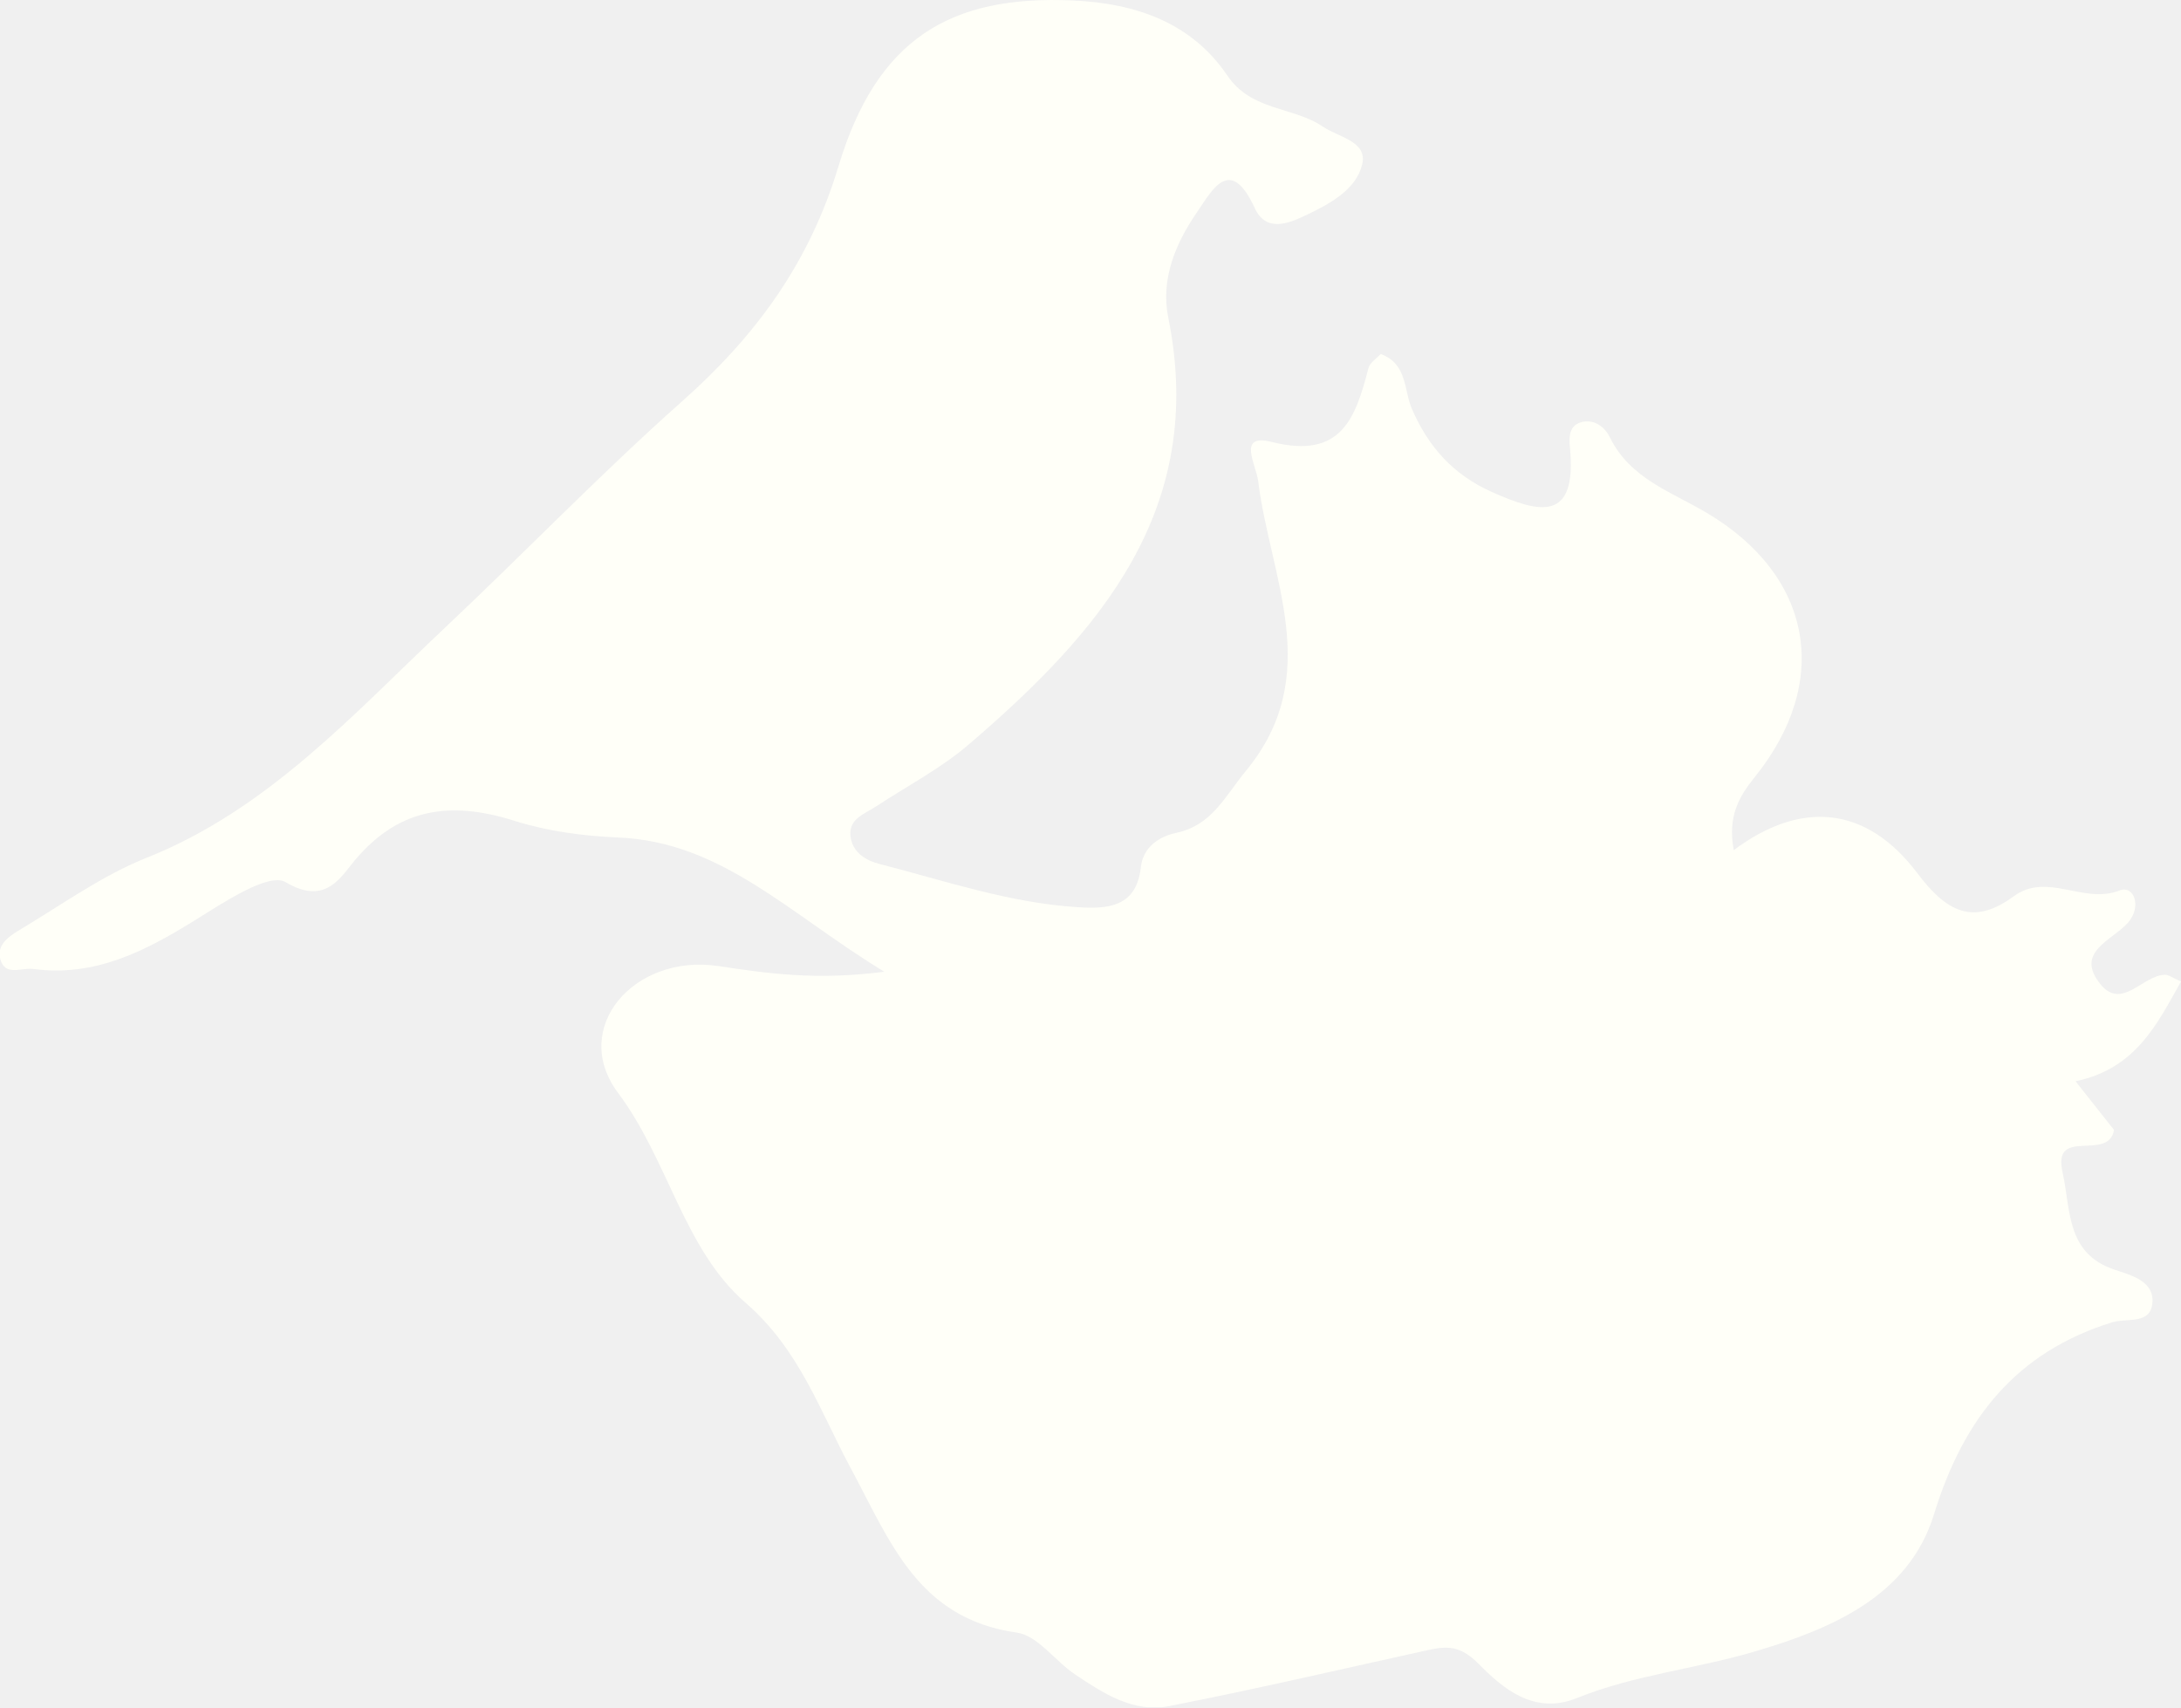
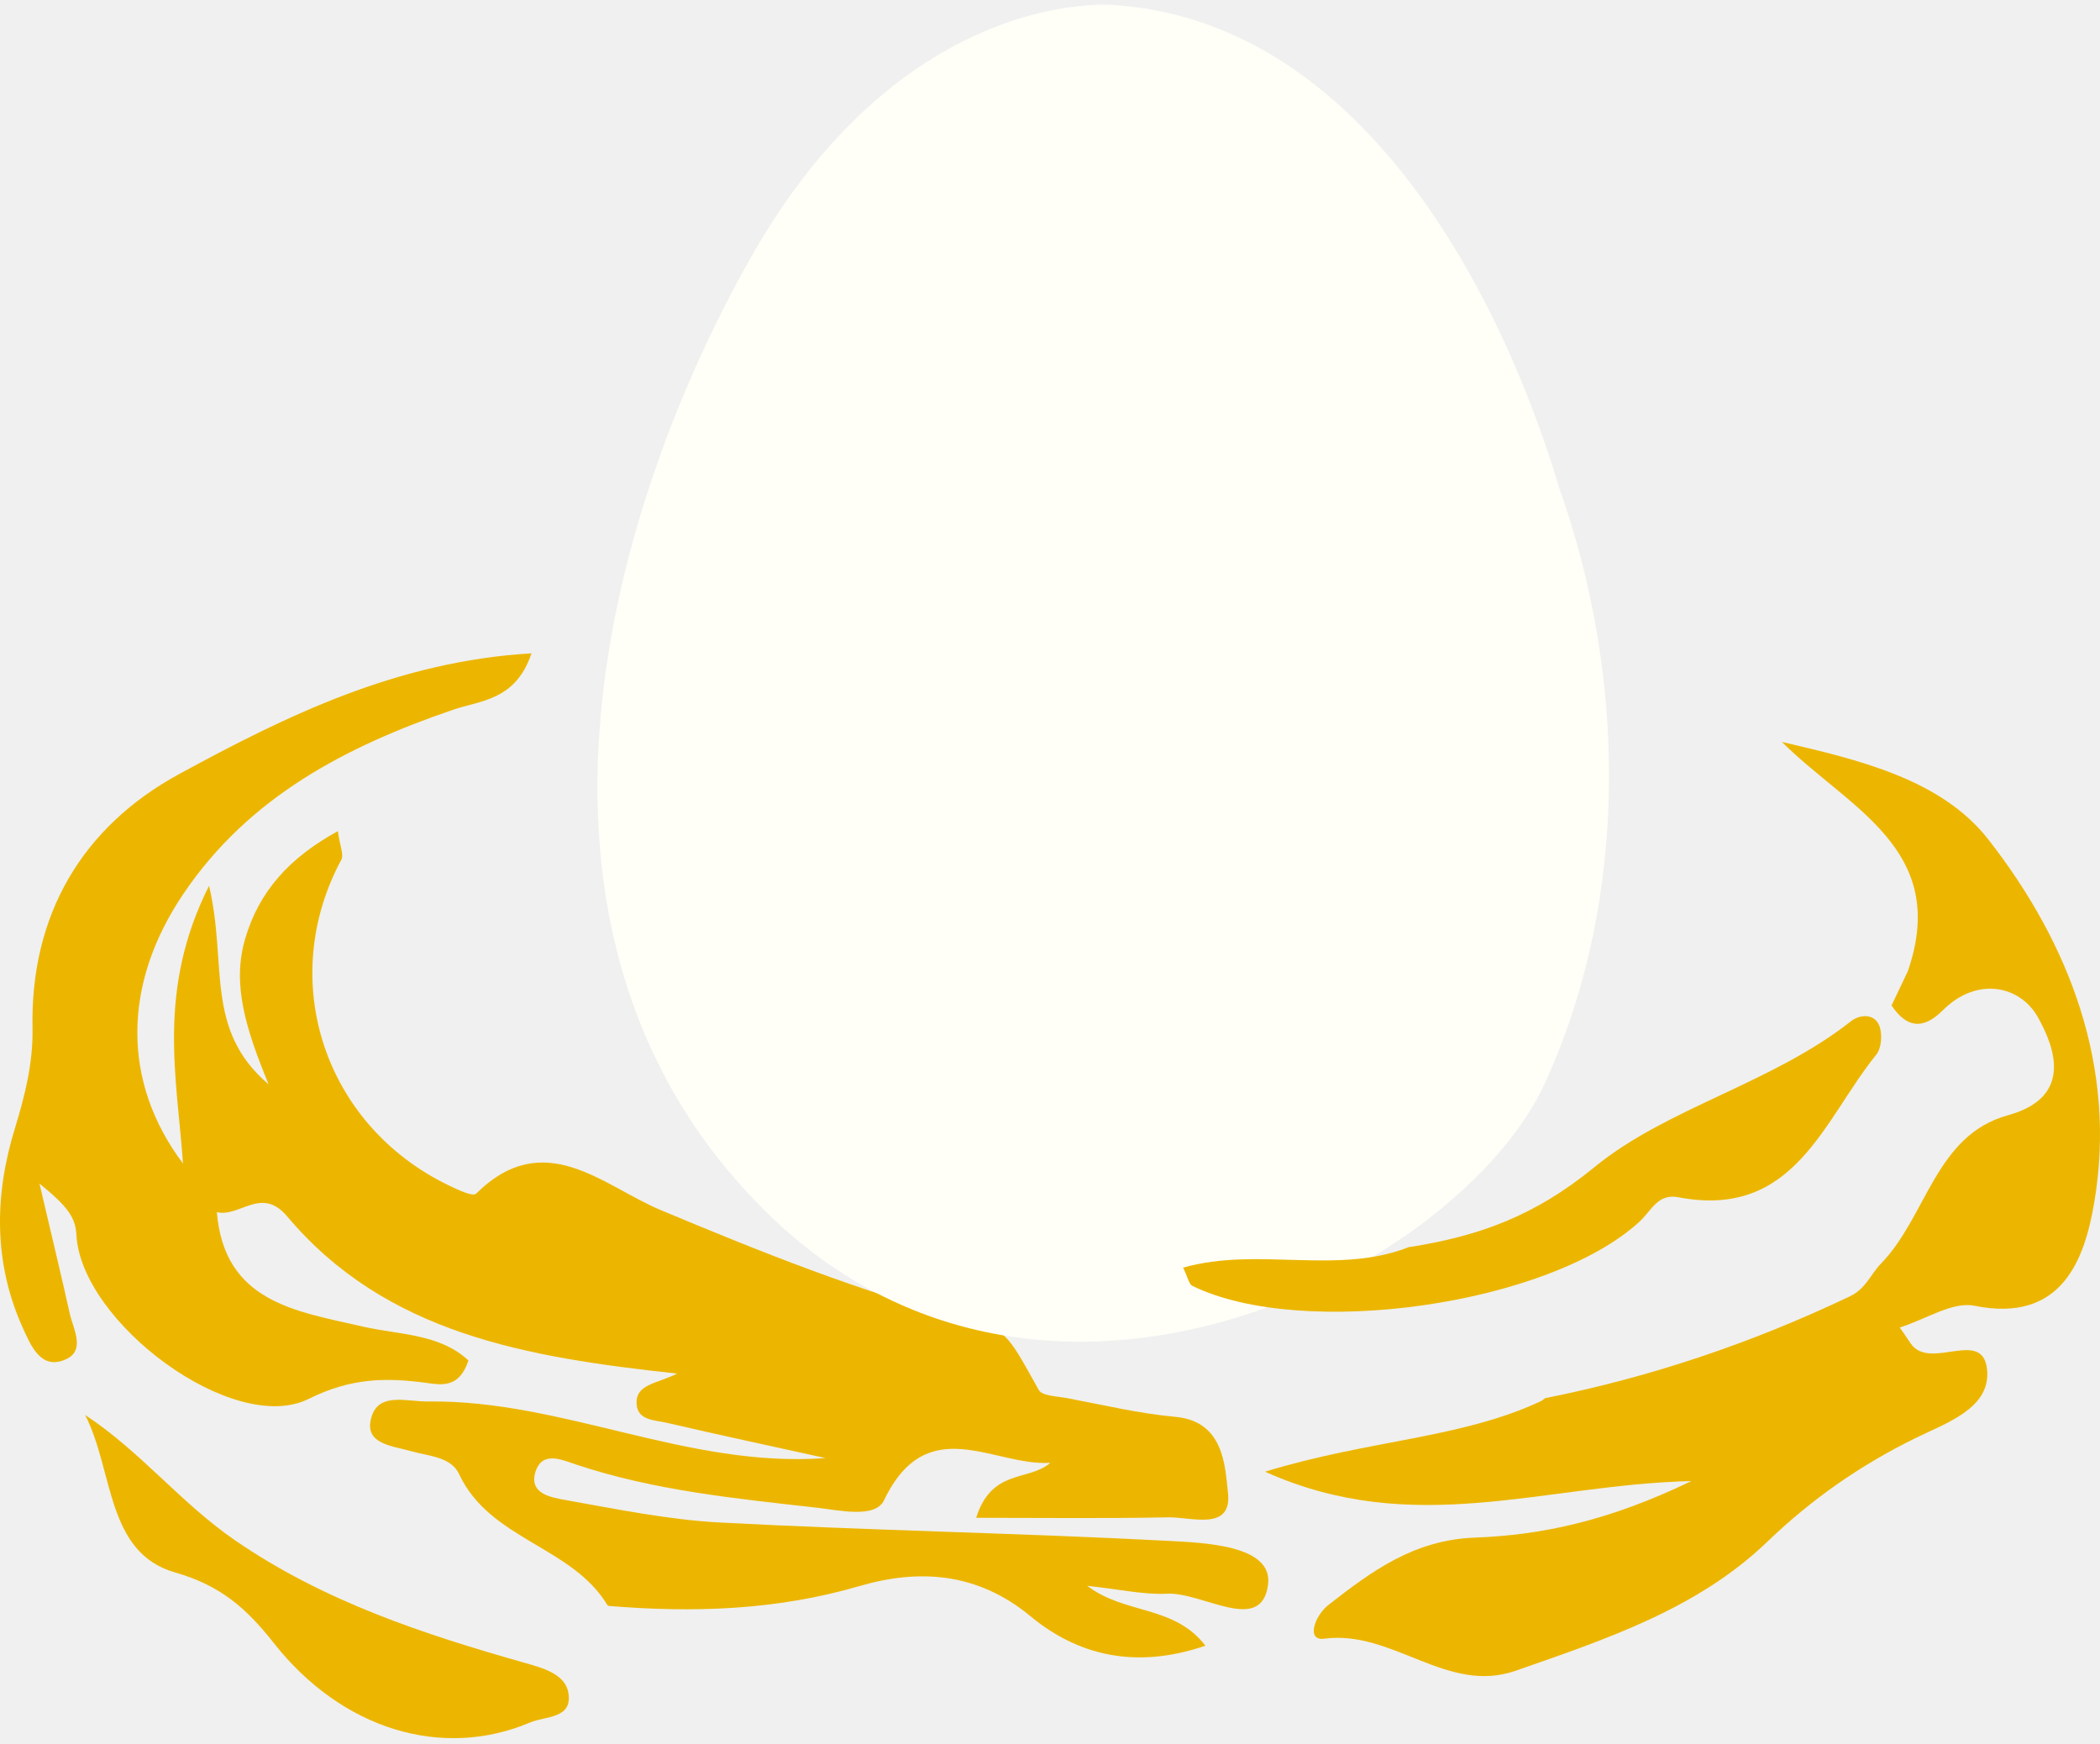
- <svg xmlns="http://www.w3.org/2000/svg" width="396" height="310" viewBox="0 0 396 310" fill="none">
-   <g clip-path="url(#clip0_39_76)">
-     <path d="M314.74 154.415C326.996 145.222 338.894 146.321 348.098 158.522C353.343 165.494 358.207 168.216 365.599 162.772C371.727 158.259 378.284 164.276 384.841 161.698C387.464 160.671 388.942 164.635 386.367 167.548C383.506 170.795 376.639 172.848 381.36 178.698C385.246 183.522 389.038 177.099 393.067 177.003C393.759 177.003 394.45 177.552 396 178.221C391.589 186.124 387.726 194.051 376.853 196.344C379.762 200.021 381.884 202.695 383.84 205.178C382.838 211.052 372.585 204.462 374.493 212.867C375.995 219.553 375.065 227.599 383.935 230.56C386.82 231.515 390.921 232.566 390.826 236.243C390.707 240.66 386.272 239.251 383.41 240.135C366.076 245.555 356.514 257.541 351.15 274.972C346.548 289.943 332.361 295.841 318.483 299.924C307.873 303.052 296.666 304.15 286.294 308.352C278.449 311.528 272.679 306.395 268.459 302.12C264.644 298.228 261.902 299.064 258.158 299.876C242.874 303.243 227.614 306.8 212.259 309.809C205.797 311.075 200.289 307.469 195.139 304.007C191.514 301.571 188.415 296.987 184.624 296.462C166.645 293.883 161.71 280.058 154.389 266.448C148.953 256.348 145.138 245.03 135.434 236.625C124.155 226.883 121.413 210.742 112.233 198.469C103.387 186.649 115.166 173.111 130.45 175.427C139.32 176.764 148.118 178.054 160.565 176.454C143.183 165.876 131.046 152.863 112.233 152.075C105.939 151.812 99.453 150.953 93.468 149.066C81.594 145.294 71.913 146.703 63.735 157.065C61.493 159.907 58.561 164.205 51.884 160.193C48.809 158.355 40.582 163.894 35.337 167.142C26.276 172.753 17.192 177.433 6.056 175.952C3.863 175.666 0.906 177.361 0.048 174.138C-0.668 171.416 1.884 169.864 3.839 168.694C11.326 164.205 18.574 158.976 26.586 155.776C48.689 146.989 64.283 129.535 80.759 114.015C95.161 100.452 108.991 86.078 123.798 72.921C137.246 60.983 146.974 47.755 152.267 30.109C159.206 7.139 172.439 -0.979 194.972 0.096C206.202 0.621 216.336 4.107 222.821 13.682C227.233 20.224 234.791 19.317 240.228 23.018C243.041 24.928 248.335 25.668 247.333 29.847C246.212 34.479 241.42 37.034 237.104 39.087C233.814 40.663 229.832 42.191 227.805 37.75C223.346 28.056 220.056 34.575 217.337 38.538C213.451 44.173 210.709 50.668 212.116 57.664C219.173 92.525 199.598 114.85 175.944 135.146C170.866 139.516 164.762 142.691 159.134 146.392C156.893 147.873 153.722 148.756 154.509 152.385C155.081 154.988 157.394 156.301 159.659 156.874C171.557 159.931 183.288 163.966 195.663 164.73C200.933 165.064 206.322 164.849 207.132 157.519C207.538 153.77 210.494 151.908 213.546 151.239C220.127 149.831 222.392 144.601 226.207 139.993C240.514 122.658 230.642 104.989 228.449 87.391C228.067 84.311 224.538 78.652 230.905 80.252C243.613 83.451 246.117 75.882 248.478 66.809C248.74 65.83 249.932 65.114 250.695 64.278C255.583 66.093 254.868 70.868 256.37 74.282C259.35 81.135 263.833 86.174 270.795 89.301C279.546 93.217 286.366 94.913 285.054 81.255C284.863 79.392 284.84 77.028 287.51 76.575C289.751 76.217 291.444 77.673 292.303 79.416C295.951 86.866 303.366 89.278 309.804 93.074C329.094 104.464 332.647 123.709 318.579 141.139C315.646 144.769 313.691 148.326 314.788 154.343L314.74 154.415Z" fill="#FFFFF8" />
-   </g>
-   <defs>
-     <clipPath id="clip0_39_76">
-       <rect width="396" height="310" fill="white" />
-     </clipPath>
-   </defs>
+ <svg xmlns="http://www.w3.org/2000/svg" width="377" height="313" viewBox="0 0 377 313" fill="none">
+   <path d="M32.861 208.934C31.78 193.487 28.082 177.785 37.527 159.009C40.855 172.948 36.617 184.783 48.223 194.654C44.155 184.726 41.595 176.732 44.013 168.511C46.516 159.977 51.978 153.946 60.654 149.195C61.024 151.898 61.764 153.434 61.28 154.316C49.645 175.935 58.151 201.965 80.539 212.775C82.132 213.543 84.863 214.851 85.46 214.282C97.721 202.164 108.161 212.831 118.601 217.212C136.523 224.722 154.53 231.92 173.334 236.898C180.759 238.861 180.645 239.031 186.476 249.5C187.074 250.581 189.719 250.638 191.455 250.951C197.969 252.174 204.455 253.739 211.026 254.336C219.788 255.133 219.93 263.325 220.442 267.877C221.267 274.96 213.9 272.286 209.689 272.372C198.51 272.599 187.358 272.457 175.24 272.457C178.056 263.553 184.684 265.971 188.553 262.586C178.397 263.24 166.45 253.17 158.712 269.299C157.147 272.599 150.804 271.12 146.565 270.636C132 268.986 117.378 267.564 103.354 262.87C100.793 262.017 97.323 260.424 96.128 264.207C94.905 268.161 98.973 268.787 101.391 269.242C110.693 270.892 120.024 272.827 129.411 273.31C155.896 274.704 182.408 275.188 208.893 276.553C216.118 276.923 228.607 277.293 227.64 284.49C226.445 293.479 215.919 285.77 209.519 286.083C205.337 286.282 201.127 285.315 195.181 284.661C202.009 289.867 210.742 288.074 216.403 295.414C203.801 299.738 193.389 297.092 184.997 290.123C175.325 282.129 164.8 281.645 154.274 284.718C139.339 289.07 124.461 289.525 109.271 288.274L109.043 288.131C102.671 277.52 87.935 276.439 82.416 264.605C80.966 261.476 76.898 261.391 73.74 260.481C70.383 259.513 64.978 259.229 66.799 254.051C68.25 249.927 73.143 251.633 76.898 251.577C101.078 251.264 123.437 263.581 148.186 261.732C138.429 259.57 129.013 257.579 119.654 255.389C117.52 254.905 114.363 254.99 114.277 251.89C114.164 248.447 117.947 248.391 121.56 246.57C94.478 243.64 69.331 239.43 51.551 218.35C46.886 212.803 42.96 218.692 38.807 217.554C36.787 214.709 34.767 211.836 32.748 208.991L32.861 208.934Z" fill="#ECB600" />
+   <path d="M342.481 174.399C350.133 152.381 331.756 145.042 319.894 133.179C333.634 136.394 348.483 139.836 356.961 150.703C371.526 169.336 380.088 191.581 375.963 215.875C374.257 225.974 370.217 237.58 354.457 234.394C350.503 233.598 345.724 236.841 341.059 238.292C342.026 239.714 342.538 240.454 343.022 241.165C346.521 246.285 356.392 237.922 356.762 246.371C357.046 252.914 349.251 255.502 343.818 258.176C333.975 263.012 325.27 269.072 317.277 276.752C304.703 288.842 288.232 294.276 272.103 299.908C259.785 304.232 249.999 292.512 237.71 294.162C234.438 294.589 236.003 290.037 238.478 288.103C246.273 282.015 253.868 276.411 264.763 276.013C276.853 275.558 288.858 272.997 303.651 265.857C276.91 266.511 253.84 276.183 227.099 264.179C245.96 258.404 262.317 258.262 276.74 251.463L277.394 250.979C296.425 247.196 314.66 241.023 332.183 232.659C334.971 231.322 335.853 228.677 337.702 226.799C345.895 218.379 347.431 203.785 360.46 200.201C372.436 196.901 368.709 187.741 365.865 182.62C362.679 176.931 354.941 175.196 348.768 181.369C345.24 184.896 342.282 184.526 339.579 180.487C340.547 178.439 341.514 176.419 342.481 174.371V174.399Z" fill="#ECB600" />
+   <path d="M32.862 208.934C34.881 211.779 36.901 214.624 38.921 217.497C40.229 233.769 53.116 235.362 65.092 238.121C71.635 239.629 78.889 239.373 84.095 244.209C82.474 249.187 79.287 248.618 76.613 248.248C69.246 247.253 62.987 247.338 55.392 251.121C41.908 257.807 14.542 237.381 13.717 221.679C13.546 218.578 12.237 216.643 7.088 212.462C9.421 222.447 11.043 229.103 12.522 235.788C13.205 238.804 15.651 242.815 11.156 244.266C7.202 245.574 5.495 241.421 4.187 238.576C-1.19 226.828 -1.047 214.624 2.679 202.534C4.5 196.588 5.951 190.813 5.837 184.527C5.439 164.13 14.826 148.399 32.15 138.954C51.352 128.514 71.294 118.7 95.417 117.277C92.572 125.755 86.257 125.726 81.336 127.405C62.162 133.976 44.753 142.994 32.975 160.375C21.909 176.704 21.881 194.312 32.89 208.906L32.862 208.934Z" fill="#ECB600" />
+   <path d="M15.281 253.995C25.267 260.566 32.492 269.84 42.193 276.496C58.123 287.449 75.988 293.337 94.279 298.515C97.466 299.425 101.505 300.506 102.046 303.92C102.785 308.556 97.949 308.016 95.133 309.211C79.401 315.867 61.394 310.519 49.077 294.845C44.298 288.786 39.632 284.604 31.439 282.271C19.008 278.715 20.43 264.008 15.281 253.995Z" fill="#ECB600" />
+   <path d="M199.877 0.899C199.877 0.899 162.43 -2.67 134.773 46.263C108.046 93.562 88.04 169.086 137.792 217.792C187.545 266.499 262.112 228.021 277.463 194.193C292.814 160.365 291.656 120.605 279.929 87.631C269.741 53.409 244.823 3.84 199.877 0.899Z" fill="#FFFFF8" />
+   <path d="M253.079 223.857C265.365 221.89 275.35 218.433 286.261 209.494C299.204 198.886 318.067 194.506 332.236 183.362C333.761 182.14 336.392 181.813 337.348 184.047C337.976 185.537 337.797 188.16 336.81 189.351C327.334 201.062 322.162 218.91 301.297 214.917C297.62 214.202 296.484 217.301 294.362 219.268C278.07 234.256 233.888 240.513 214.068 230.829C213.411 230.501 213.231 229.22 212.394 227.551C225.936 223.708 240.165 229.011 253.169 223.767L253.079 223.827V223.857Z" fill="#ECB600" />
</svg>
